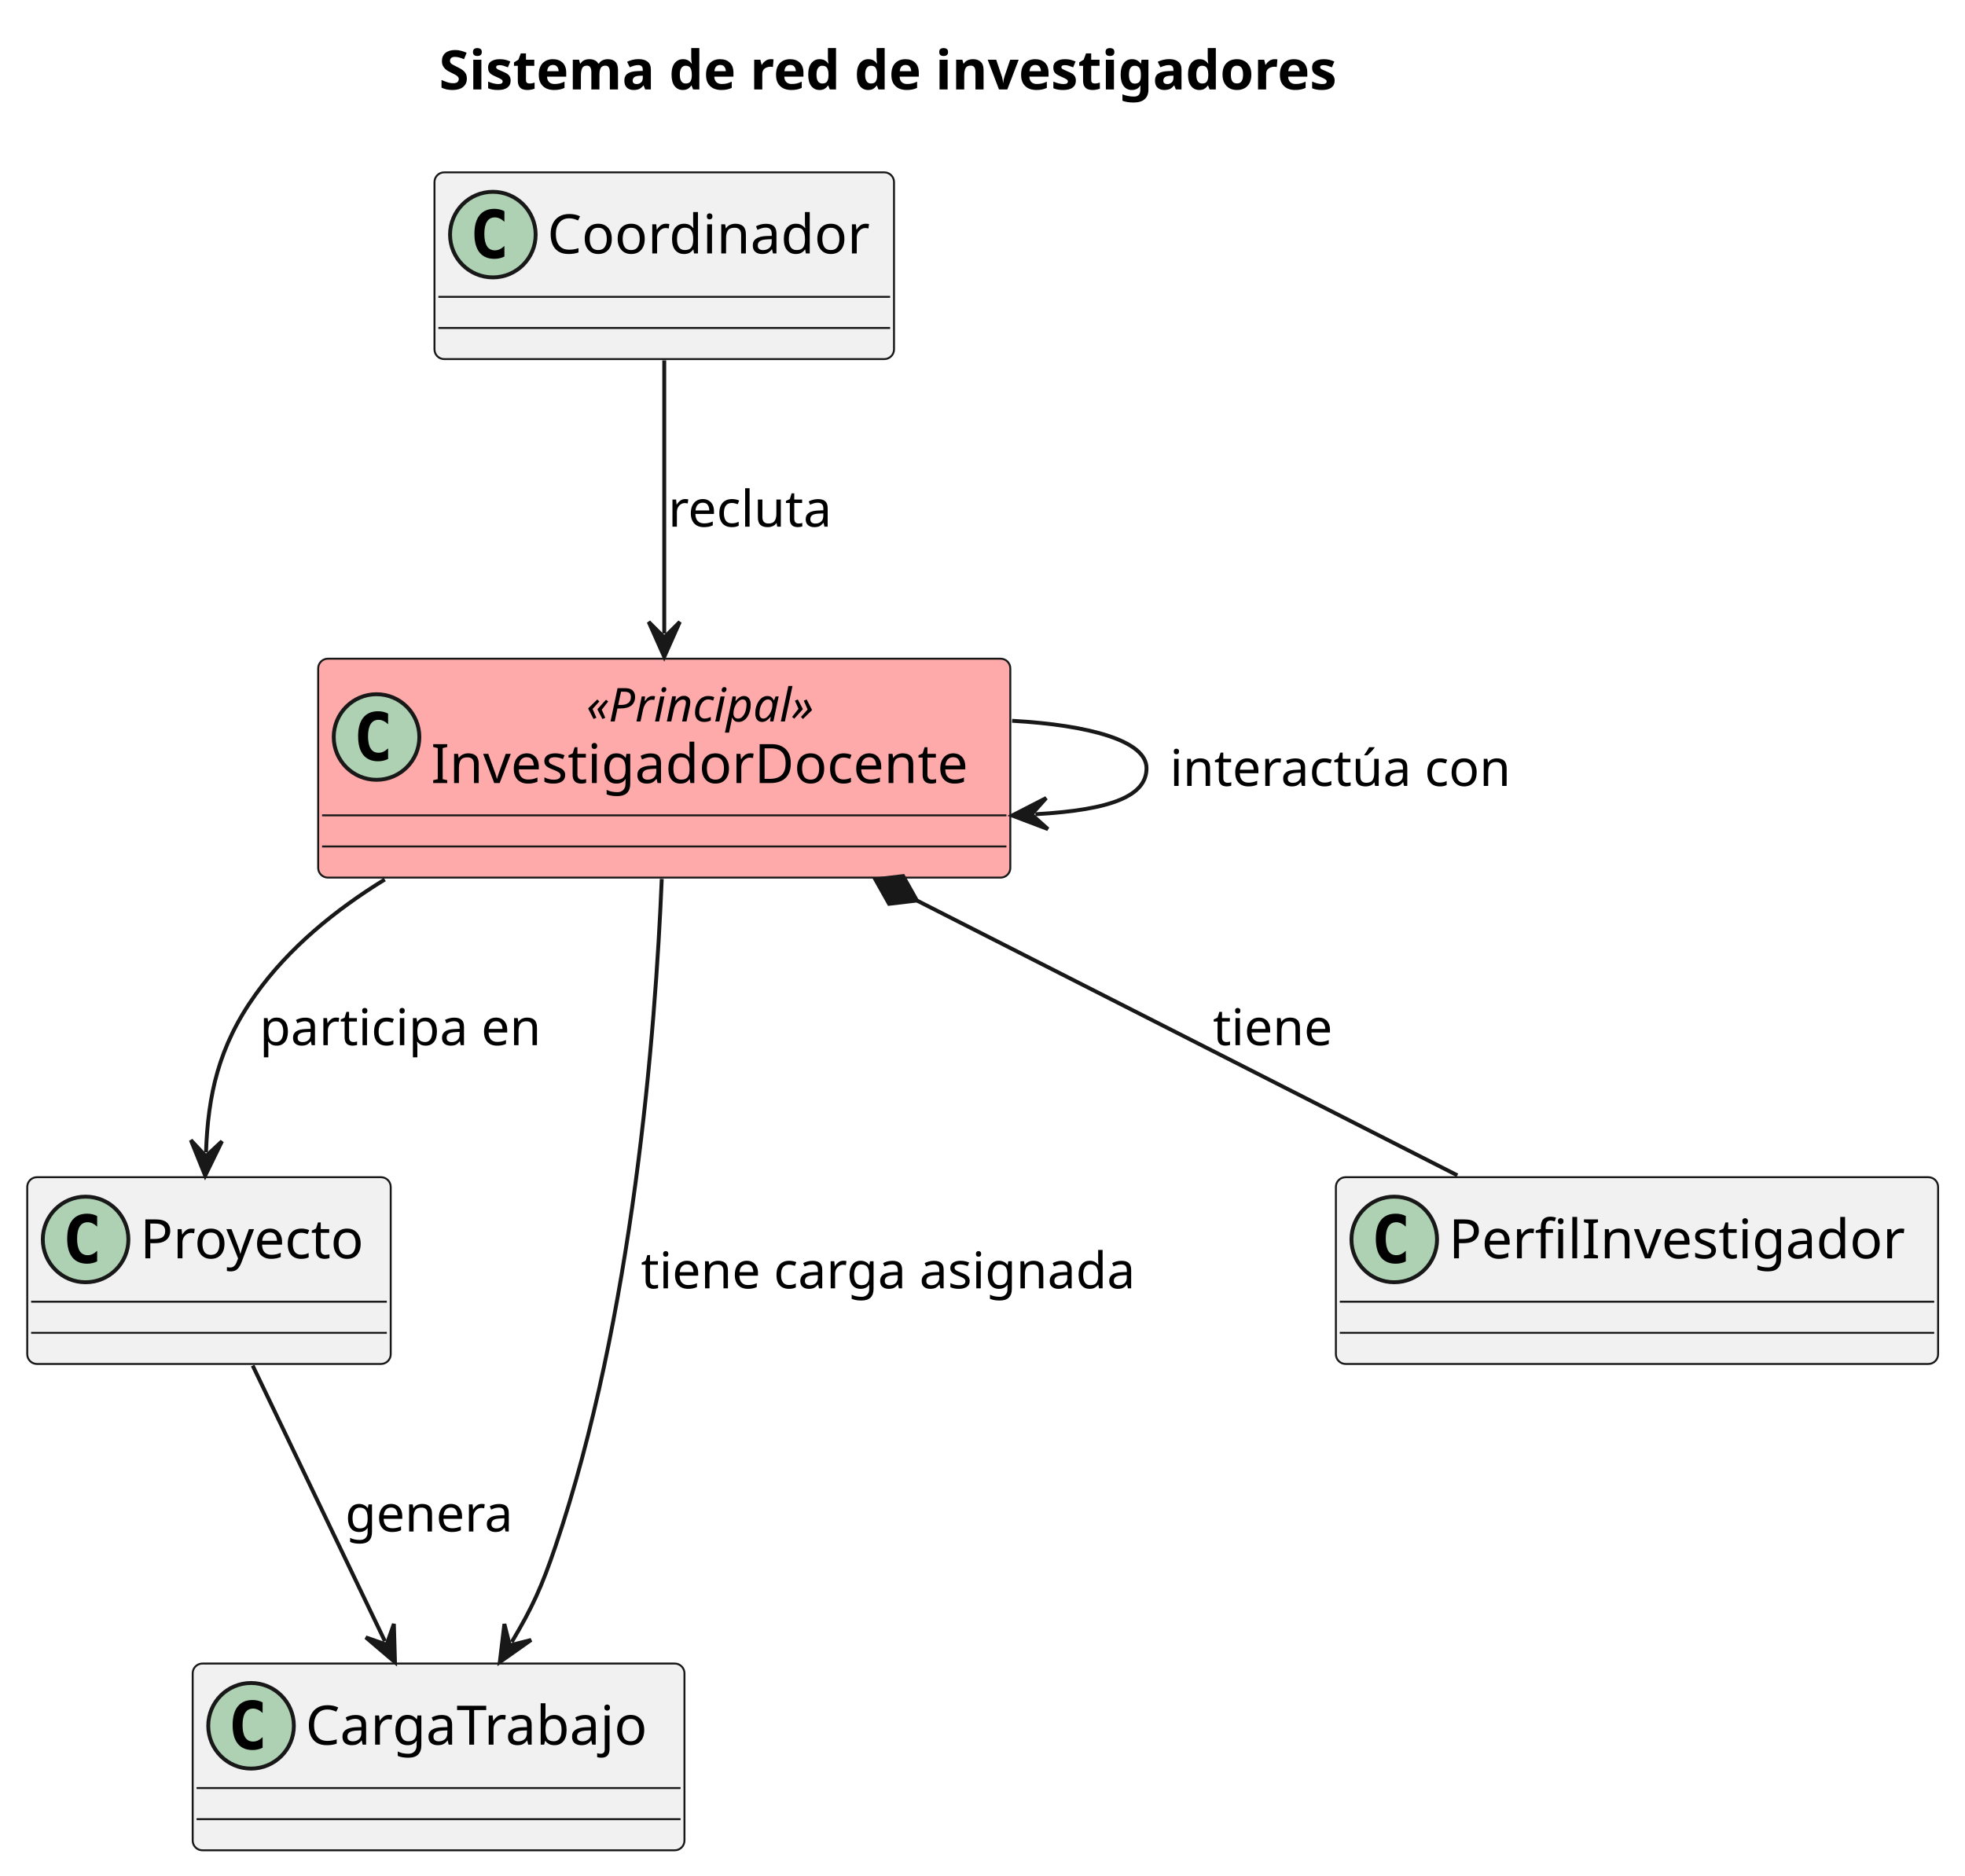
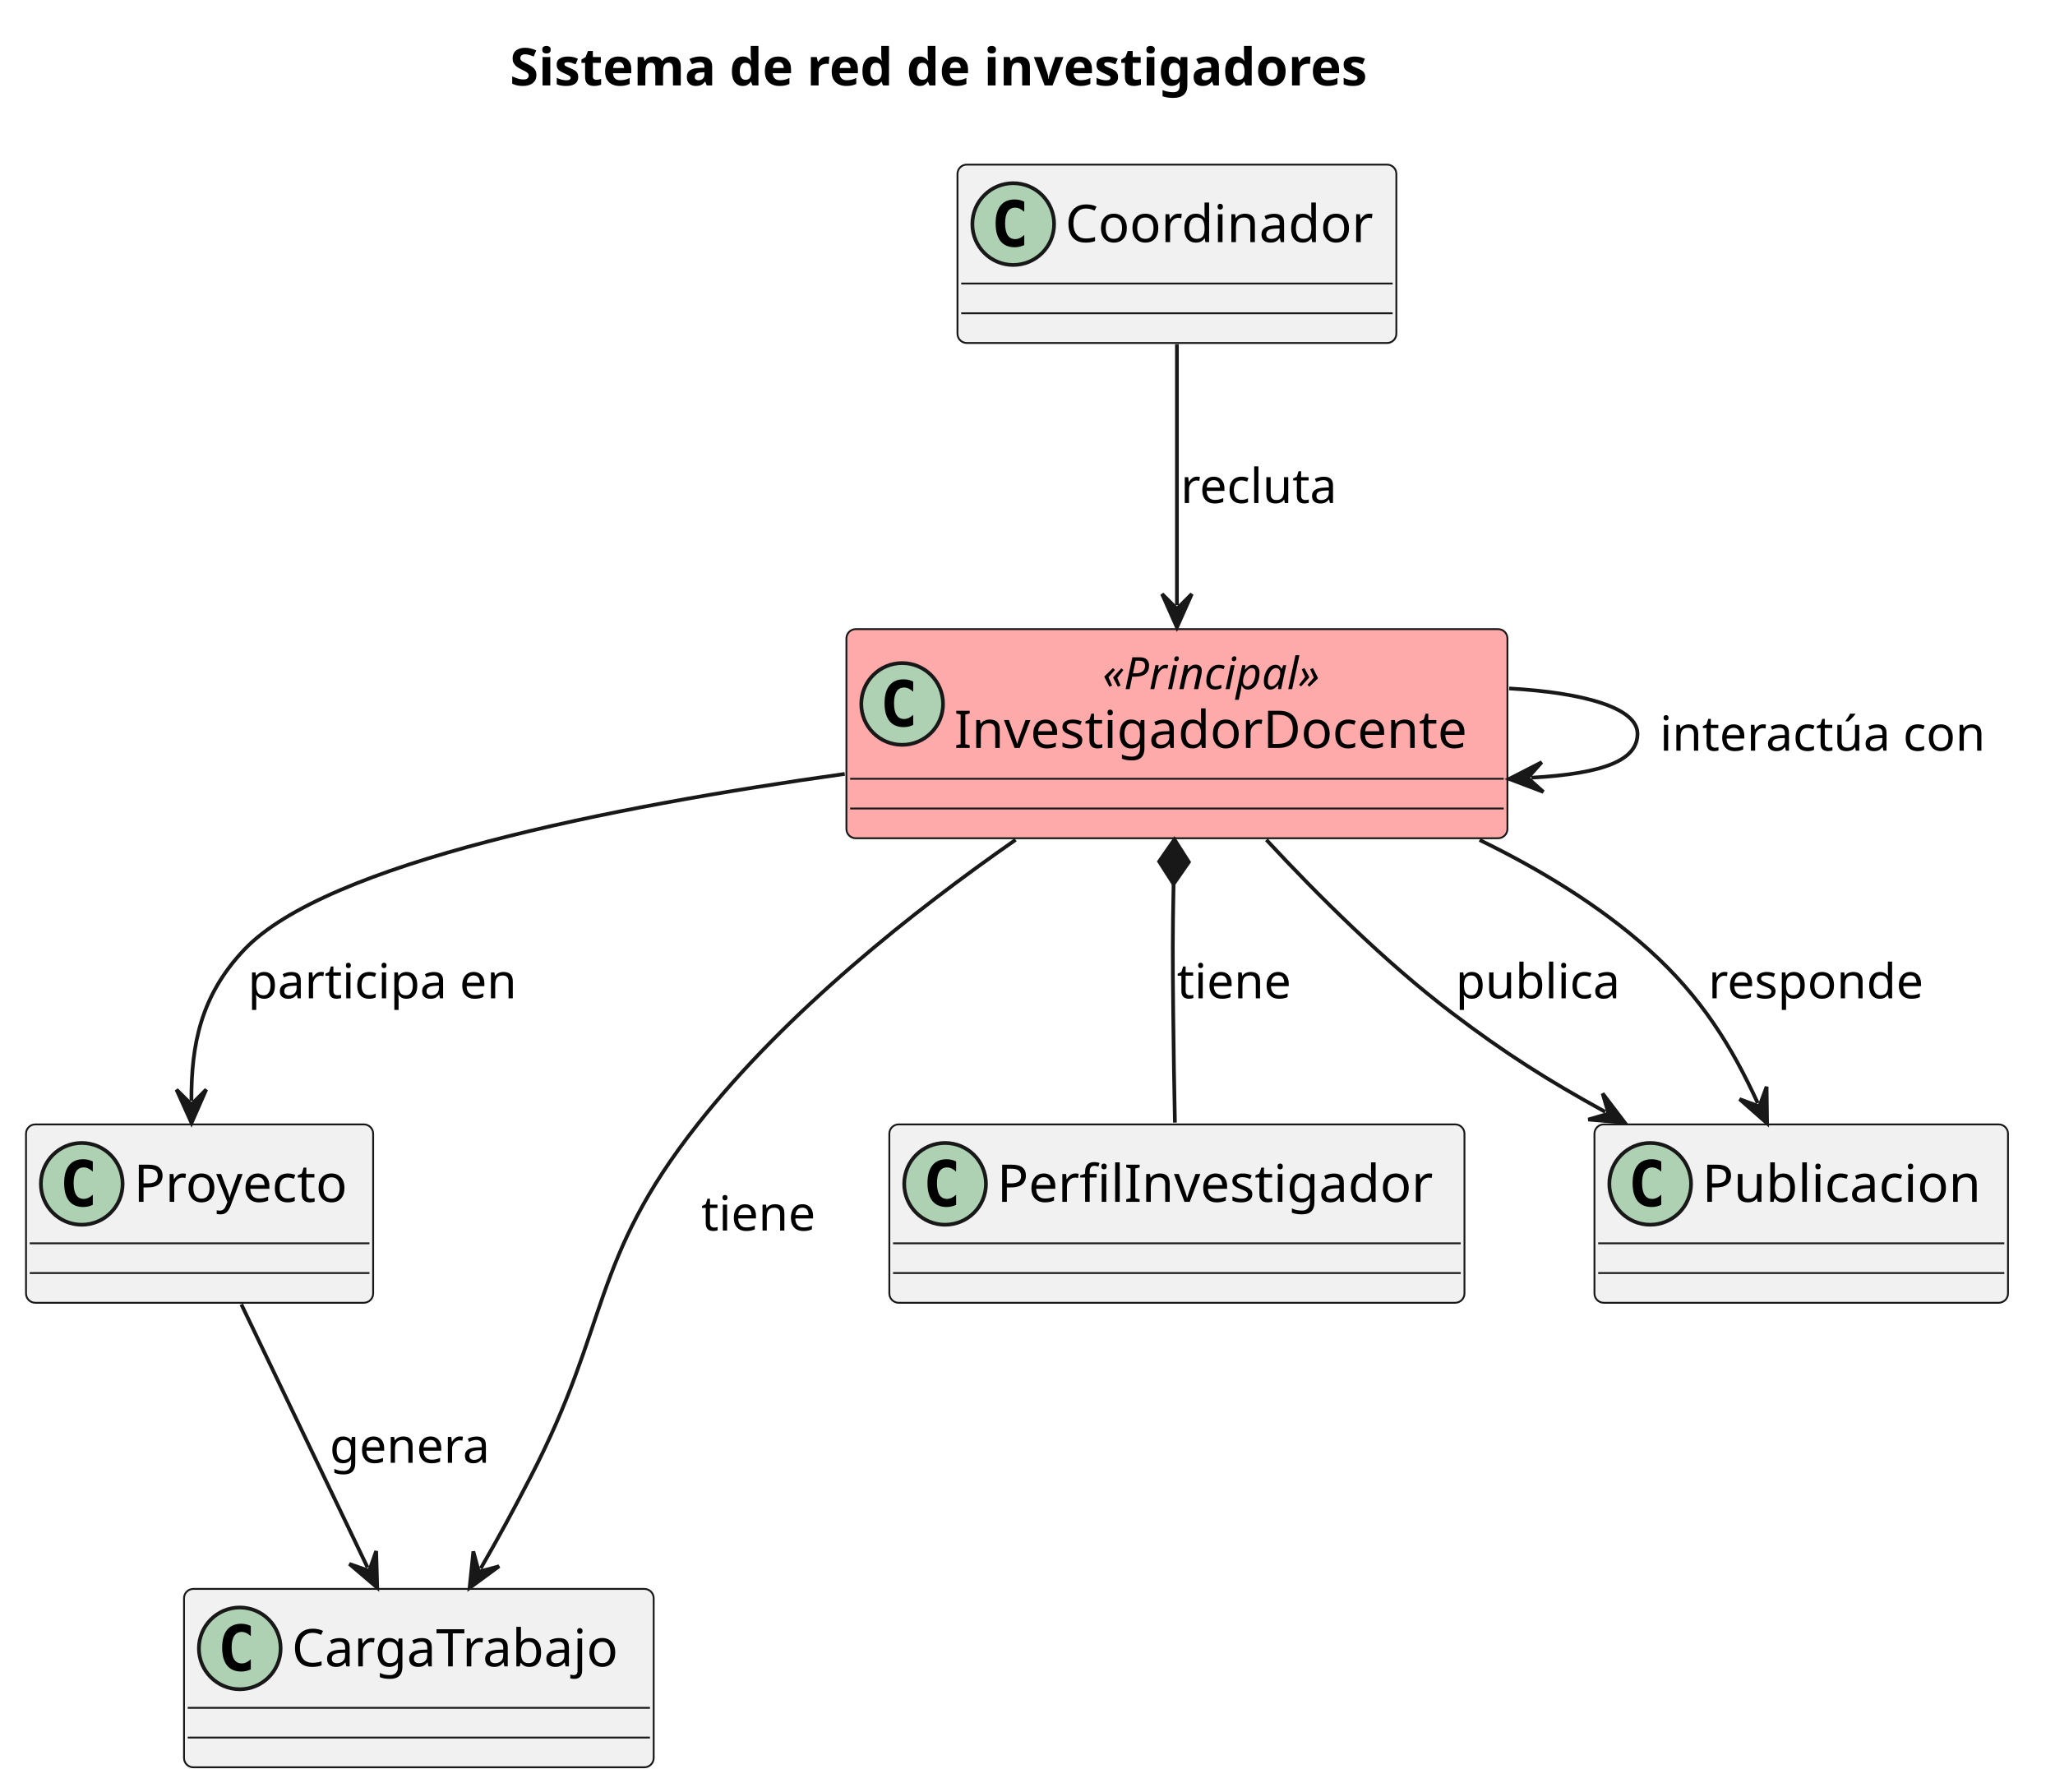
- <svg xmlns="http://www.w3.org/2000/svg" contentStyleType="text/css" data-diagram-type="CLASS" height="482px" preserveAspectRatio="none" style="width:505px;height:482px;background:#FFFFFF;" version="1.1" viewBox="0 0 505 482" width="505px" zoomAndPan="magnify">
+ <svg xmlns="http://www.w3.org/2000/svg" contentStyleType="text/css" data-diagram-type="CLASS" height="482px" preserveAspectRatio="none" style="width:553px;height:482px;background:#FFFFFF;" version="1.1" viewBox="0 0 553 482" width="553px" zoomAndPan="magnify">
  <defs />
  <g>
    <g class="title" data-source-line="1">
-       <text fill="#000000" font-family="sans-serif" font-size="14" font-weight="bold" lengthAdjust="spacing" textLength="265.44" x="112.824" y="22.995">Sistema de red de investigadores</text>
+       <text fill="#000000" font-family="sans-serif" font-size="14" font-weight="bold" lengthAdjust="spacing" textLength="265.44" x="137.195" y="22.995">Sistema de red de investigadores</text>
    </g>
    <g class="entity" data-entity="InvestigadorDocente" data-source-line="3" data-uid="ent0002" id="entity_InvestigadorDocente">
-       <rect fill="#FFAAAA" height="56.266" rx="2.5" ry="2.5" style="stroke:#181818;stroke-width:0.5;" width="177.879" x="81.77" y="169.297" />
-       <ellipse cx="96.77" cy="189.43" fill="#ADD1B2" rx="11" ry="11" style="stroke:#181818;stroke-width:1;" />
-       <path d="M99.739,195.07 Q99.161,195.367 98.52,195.508 Q97.879,195.664 97.176,195.664 Q94.676,195.664 93.348,194.023 Q92.036,192.367 92.036,189.242 Q92.036,186.117 93.348,184.461 Q94.676,182.805 97.176,182.805 Q97.879,182.805 98.52,182.961 Q99.176,183.117 99.739,183.414 L99.739,186.133 Q99.114,185.555 98.52,185.289 Q97.926,185.008 97.301,185.008 Q95.957,185.008 95.27,186.086 Q94.582,187.148 94.582,189.242 Q94.582,191.336 95.27,192.414 Q95.957,193.477 97.301,193.477 Q97.926,193.477 98.52,193.211 Q99.114,192.93 99.739,192.352 L99.739,195.07 Z " fill="#000000" />
-       <text fill="#000000" font-family="sans-serif" font-size="12" font-style="italic" lengthAdjust="spacing" textLength="66.029" x="150.695" y="185.435">«Principal»</text>
-       <text fill="#000000" font-family="sans-serif" font-size="14" lengthAdjust="spacing" textLength="145.879" x="110.77" y="201.261">InvestigadorDocente</text>
-       <line style="stroke:#181818;stroke-width:0.5;" x1="82.77" x2="258.649" y1="209.562" y2="209.562" />
-       <line style="stroke:#181818;stroke-width:0.5;" x1="82.77" x2="258.649" y1="217.562" y2="217.562" />
+       <rect fill="#FFAAAA" height="56.266" rx="2.5" ry="2.5" style="stroke:#181818;stroke-width:0.5;" width="177.879" x="227.77" y="169.297" />
+       <ellipse cx="242.77" cy="189.43" fill="#ADD1B2" rx="11" ry="11" style="stroke:#181818;stroke-width:1;" />
+       <path d="M245.739,195.07 Q245.161,195.367 244.52,195.508 Q243.879,195.664 243.176,195.664 Q240.676,195.664 239.348,194.023 Q238.036,192.367 238.036,189.242 Q238.036,186.117 239.348,184.461 Q240.676,182.805 243.176,182.805 Q243.879,182.805 244.52,182.961 Q245.176,183.117 245.739,183.414 L245.739,186.133 Q245.114,185.555 244.52,185.289 Q243.926,185.008 243.301,185.008 Q241.958,185.008 241.27,186.086 Q240.583,187.148 240.583,189.242 Q240.583,191.336 241.27,192.414 Q241.958,193.477 243.301,193.477 Q243.926,193.477 244.52,193.211 Q245.114,192.93 245.739,192.352 L245.739,195.07 Z " fill="#000000" />
+       <text fill="#000000" font-family="sans-serif" font-size="12" font-style="italic" lengthAdjust="spacing" textLength="66.029" x="296.695" y="185.435">«Principal»</text>
+       <text fill="#000000" font-family="sans-serif" font-size="14" lengthAdjust="spacing" textLength="145.879" x="256.77" y="201.261">InvestigadorDocente</text>
+       <line style="stroke:#181818;stroke-width:0.5;" x1="228.77" x2="404.649" y1="209.562" y2="209.562" />
+       <line style="stroke:#181818;stroke-width:0.5;" x1="228.77" x2="404.649" y1="217.562" y2="217.562" />
    </g>
    <g class="entity" data-entity="Proyecto" data-source-line="6" data-uid="ent0003" id="entity_Proyecto">
      <rect fill="#F1F1F1" height="48" rx="2.5" ry="2.5" style="stroke:#181818;stroke-width:0.5;" width="93.414" x="7" y="302.567" />
      <ellipse cx="22" cy="318.567" fill="#ADD1B2" rx="11" ry="11" style="stroke:#181818;stroke-width:1;" />
      <path d="M24.969,324.207 Q24.391,324.504 23.75,324.645 Q23.109,324.801 22.406,324.801 Q19.906,324.801 18.578,323.161 Q17.266,321.504 17.266,318.379 Q17.266,315.254 18.578,313.598 Q19.906,311.942 22.406,311.942 Q23.109,311.942 23.75,312.098 Q24.406,312.254 24.969,312.551 L24.969,315.27 Q24.344,314.692 23.75,314.426 Q23.156,314.145 22.531,314.145 Q21.188,314.145 20.5,315.223 Q19.812,316.286 19.812,318.379 Q19.812,320.473 20.5,321.551 Q21.188,322.614 22.531,322.614 Q23.156,322.614 23.75,322.348 Q24.344,322.067 24.969,321.489 L24.969,324.207 Z " fill="#000000" />
      <text fill="#000000" font-family="sans-serif" font-size="14" lengthAdjust="spacing" textLength="61.414" x="36" y="323.414">Proyecto</text>
      <line style="stroke:#181818;stroke-width:0.5;" x1="8" x2="99.414" y1="334.567" y2="334.567" />
      <line style="stroke:#181818;stroke-width:0.5;" x1="8" x2="99.414" y1="342.567" y2="342.567" />
    </g>
    <g class="entity" data-entity="Coordinador" data-source-line="9" data-uid="ent0004" id="entity_Coordinador">
-       <rect fill="#F1F1F1" height="48" rx="2.5" ry="2.5" style="stroke:#181818;stroke-width:0.5;" width="118.099" x="111.66" y="44.297" />
-       <ellipse cx="126.66" cy="60.297" fill="#ADD1B2" rx="11" ry="11" style="stroke:#181818;stroke-width:1;" />
-       <path d="M129.629,65.938 Q129.051,66.234 128.41,66.375 Q127.769,66.531 127.066,66.531 Q124.566,66.531 123.238,64.891 Q121.926,63.234 121.926,60.109 Q121.926,56.984 123.238,55.328 Q124.566,53.672 127.066,53.672 Q127.769,53.672 128.41,53.828 Q129.066,53.984 129.629,54.281 L129.629,57 Q129.004,56.422 128.41,56.156 Q127.816,55.875 127.191,55.875 Q125.847,55.875 125.16,56.953 Q124.472,58.016 124.472,60.109 Q124.472,62.203 125.16,63.281 Q125.847,64.344 127.191,64.344 Q127.816,64.344 128.41,64.078 Q129.004,63.797 129.629,63.219 L129.629,65.938 Z " fill="#000000" />
-       <text fill="#000000" font-family="sans-serif" font-size="14" lengthAdjust="spacing" textLength="86.099" x="140.66" y="65.144">Coordinador</text>
-       <line style="stroke:#181818;stroke-width:0.5;" x1="112.66" x2="228.759" y1="76.297" y2="76.297" />
-       <line style="stroke:#181818;stroke-width:0.5;" x1="112.66" x2="228.759" y1="84.297" y2="84.297" />
+       <rect fill="#F1F1F1" height="48" rx="2.5" ry="2.5" style="stroke:#181818;stroke-width:0.5;" width="118.099" x="257.66" y="44.297" />
+       <ellipse cx="272.66" cy="60.297" fill="#ADD1B2" rx="11" ry="11" style="stroke:#181818;stroke-width:1;" />
+       <path d="M275.629,65.938 Q275.051,66.234 274.41,66.375 Q273.769,66.531 273.066,66.531 Q270.566,66.531 269.238,64.891 Q267.926,63.234 267.926,60.109 Q267.926,56.984 269.238,55.328 Q270.566,53.672 273.066,53.672 Q273.769,53.672 274.41,53.828 Q275.066,53.984 275.629,54.281 L275.629,57 Q275.004,56.422 274.41,56.156 Q273.816,55.875 273.191,55.875 Q271.848,55.875 271.16,56.953 Q270.473,58.016 270.473,60.109 Q270.473,62.203 271.16,63.281 Q271.848,64.344 273.191,64.344 Q273.816,64.344 274.41,64.078 Q275.004,63.797 275.629,63.219 L275.629,65.938 Z " fill="#000000" />
+       <text fill="#000000" font-family="sans-serif" font-size="14" lengthAdjust="spacing" textLength="86.099" x="286.66" y="65.144">Coordinador</text>
+       <line style="stroke:#181818;stroke-width:0.5;" x1="258.66" x2="374.759" y1="76.297" y2="76.297" />
+       <line style="stroke:#181818;stroke-width:0.5;" x1="258.66" x2="374.759" y1="84.297" y2="84.297" />
    </g>
    <g class="entity" data-entity="CargaTrabajo" data-source-line="12" data-uid="ent0005" id="entity_CargaTrabajo">
      <rect fill="#F1F1F1" height="48" rx="2.5" ry="2.5" style="stroke:#181818;stroke-width:0.5;" width="126.384" x="49.52" y="427.567" />
      <ellipse cx="64.52" cy="443.567" fill="#ADD1B2" rx="11" ry="11" style="stroke:#181818;stroke-width:1;" />
      <path d="M67.489,449.207 Q66.911,449.504 66.27,449.645 Q65.629,449.801 64.926,449.801 Q62.426,449.801 61.098,448.161 Q59.786,446.504 59.786,443.379 Q59.786,440.254 61.098,438.598 Q62.426,436.942 64.926,436.942 Q65.629,436.942 66.27,437.098 Q66.926,437.254 67.489,437.551 L67.489,440.27 Q66.864,439.692 66.27,439.426 Q65.676,439.145 65.051,439.145 Q63.708,439.145 63.02,440.223 Q62.333,441.286 62.333,443.379 Q62.333,445.473 63.02,446.551 Q63.708,447.614 65.051,447.614 Q65.676,447.614 66.27,447.348 Q66.864,447.067 67.489,446.489 L67.489,449.207 Z " fill="#000000" />
      <text fill="#000000" font-family="sans-serif" font-size="14" lengthAdjust="spacing" textLength="94.384" x="78.52" y="448.414">CargaTrabajo</text>
      <line style="stroke:#181818;stroke-width:0.5;" x1="50.52" x2="174.904" y1="459.567" y2="459.567" />
      <line style="stroke:#181818;stroke-width:0.5;" x1="50.52" x2="174.904" y1="467.567" y2="467.567" />
    </g>
    <g class="entity" data-entity="PerfilInvestigador" data-source-line="15" data-uid="ent0006" id="entity_PerfilInvestigador">
-       <rect fill="#F1F1F1" height="48" rx="2.5" ry="2.5" style="stroke:#181818;stroke-width:0.5;" width="154.767" x="343.32" y="302.567" />
-       <ellipse cx="358.32" cy="318.567" fill="#ADD1B2" rx="11" ry="11" style="stroke:#181818;stroke-width:1;" />
-       <path d="M361.289,324.207 Q360.711,324.504 360.07,324.645 Q359.429,324.801 358.726,324.801 Q356.226,324.801 354.898,323.161 Q353.586,321.504 353.586,318.379 Q353.586,315.254 354.898,313.598 Q356.226,311.942 358.726,311.942 Q359.429,311.942 360.07,312.098 Q360.726,312.254 361.289,312.551 L361.289,315.27 Q360.664,314.692 360.07,314.426 Q359.476,314.145 358.851,314.145 Q357.507,314.145 356.82,315.223 Q356.132,316.286 356.132,318.379 Q356.132,320.473 356.82,321.551 Q357.507,322.614 358.851,322.614 Q359.476,322.614 360.07,322.348 Q360.664,322.067 361.289,321.489 L361.289,324.207 Z " fill="#000000" />
-       <text fill="#000000" font-family="sans-serif" font-size="14" lengthAdjust="spacing" textLength="122.767" x="372.32" y="323.414">PerfilInvestigador</text>
-       <line style="stroke:#181818;stroke-width:0.5;" x1="344.32" x2="497.087" y1="334.567" y2="334.567" />
-       <line style="stroke:#181818;stroke-width:0.5;" x1="344.32" x2="497.087" y1="342.567" y2="342.567" />
+       <rect fill="#F1F1F1" height="48" rx="2.5" ry="2.5" style="stroke:#181818;stroke-width:0.5;" width="154.767" x="239.32" y="302.567" />
+       <ellipse cx="254.32" cy="318.567" fill="#ADD1B2" rx="11" ry="11" style="stroke:#181818;stroke-width:1;" />
+       <path d="M257.289,324.207 Q256.711,324.504 256.07,324.645 Q255.429,324.801 254.726,324.801 Q252.226,324.801 250.898,323.161 Q249.586,321.504 249.586,318.379 Q249.586,315.254 250.898,313.598 Q252.226,311.942 254.726,311.942 Q255.429,311.942 256.07,312.098 Q256.726,312.254 257.289,312.551 L257.289,315.27 Q256.664,314.692 256.07,314.426 Q255.476,314.145 254.851,314.145 Q253.507,314.145 252.82,315.223 Q252.132,316.286 252.132,318.379 Q252.132,320.473 252.82,321.551 Q253.507,322.614 254.851,322.614 Q255.476,322.614 256.07,322.348 Q256.664,322.067 257.289,321.489 L257.289,324.207 Z " fill="#000000" />
+       <text fill="#000000" font-family="sans-serif" font-size="14" lengthAdjust="spacing" textLength="122.767" x="268.32" y="323.414">PerfilInvestigador</text>
+       <line style="stroke:#181818;stroke-width:0.5;" x1="240.32" x2="393.087" y1="334.567" y2="334.567" />
+       <line style="stroke:#181818;stroke-width:0.5;" x1="240.32" x2="393.087" y1="342.567" y2="342.567" />
    </g>
-     <g class="link" data-entity-1="InvestigadorDocente" data-entity-2="Proyecto" data-source-line="19" data-uid="lnk7" id="link_InvestigadorDocente_Proyecto">
-       <path codeLine="19" d="M98.89,226.047 C86.18,233.857 74.28,243.587 65.71,255.567 C56.09,269.007 53.463,281.561 52.943,296.181" fill="none" id="InvestigadorDocente-to-Proyecto" style="stroke:#181818;stroke-width:1;" />
-       <polygon fill="#181818" points="52.73,302.177,57.047,293.325,52.908,297.18,49.052,293.04,52.73,302.177" style="stroke:#181818;stroke-width:1;" />
+     <g class="entity" data-entity="Publicacion" data-source-line="18" data-uid="ent0007" id="entity_Publicacion">
+       <rect fill="#F1F1F1" height="48" rx="2.5" ry="2.5" style="stroke:#181818;stroke-width:0.5;" width="111.283" x="429.07" y="302.567" />
+       <ellipse cx="444.07" cy="318.567" fill="#ADD1B2" rx="11" ry="11" style="stroke:#181818;stroke-width:1;" />
+       <path d="M447.039,324.207 Q446.461,324.504 445.82,324.645 Q445.179,324.801 444.476,324.801 Q441.976,324.801 440.648,323.161 Q439.336,321.504 439.336,318.379 Q439.336,315.254 440.648,313.598 Q441.976,311.942 444.476,311.942 Q445.179,311.942 445.82,312.098 Q446.476,312.254 447.039,312.551 L447.039,315.27 Q446.414,314.692 445.82,314.426 Q445.226,314.145 444.601,314.145 Q443.257,314.145 442.57,315.223 Q441.882,316.286 441.882,318.379 Q441.882,320.473 442.57,321.551 Q443.257,322.614 444.601,322.614 Q445.226,322.614 445.82,322.348 Q446.414,322.067 447.039,321.489 L447.039,324.207 Z " fill="#000000" />
+       <text fill="#000000" font-family="sans-serif" font-size="14" lengthAdjust="spacing" textLength="79.283" x="458.07" y="323.414">Publicacion</text>
+       <line style="stroke:#181818;stroke-width:0.5;" x1="430.07" x2="539.353" y1="334.567" y2="334.567" />
+       <line style="stroke:#181818;stroke-width:0.5;" x1="430.07" x2="539.353" y1="342.567" y2="342.567" />
+     </g>
+     <g class="link" data-entity-1="InvestigadorDocente" data-entity-2="Proyecto" data-link-type="dependency" data-source-line="22" data-uid="lnk8" id="link_InvestigadorDocente_Proyecto">
+       <path codeLine="22" d="M227.32,208.257 C164.49,217.047 87.84,232.207 65.71,255.567 C54.09,267.827 51.442,281.017 51.512,296.197" fill="none" id="InvestigadorDocente-to-Proyecto" style="stroke:#181818;stroke-width:1;" />
+       <polygon fill="#181818" points="51.54,302.197,55.498,293.178,51.517,297.197,47.498,293.215,51.54,302.197" style="stroke:#181818;stroke-width:1;" />
      <text fill="#000000" font-family="sans-serif" font-size="13" lengthAdjust="spacing" textLength="77.619" x="66.71" y="268.634">participa en</text>
    </g>
-     <g class="link" data-entity-1="InvestigadorDocente" data-entity-2="CargaTrabajo" data-source-line="20" data-uid="lnk8" id="link_InvestigadorDocente_CargaTrabajo">
-       <path codeLine="20" d="M170.07,225.907 C168.45,265.027 162.75,338.557 142.71,397.567 C139.24,407.777 136.843,413.114 131.523,422.034" fill="none" id="InvestigadorDocente-to-CargaTrabajo" style="stroke:#181818;stroke-width:1;" />
-       <polygon fill="#181818" points="128.45,427.187,136.495,421.506,131.011,422.893,129.625,417.408,128.45,427.187" style="stroke:#181818;stroke-width:1;" />
-       <text fill="#000000" font-family="sans-serif" font-size="13" lengthAdjust="spacing" textLength="136.913" x="164.71" y="331.134">tiene carga asignada</text>
+     <g class="link" data-entity-1="InvestigadorDocente" data-entity-2="CargaTrabajo" data-link-type="dependency" data-source-line="23" data-uid="lnk9" id="link_InvestigadorDocente_CargaTrabajo">
+       <path codeLine="23" d="M273.3,225.987 C246.05,244.957 211.66,272.157 187.71,302.567 C158.8,339.277 164.23,356.097 142.71,397.567 C137.59,407.417 134.613,412.901 129.353,422.081" fill="none" id="InvestigadorDocente-to-CargaTrabajo" style="stroke:#181818;stroke-width:1;" />
+       <polygon fill="#181818" points="126.37,427.287,134.315,421.467,128.856,422.949,127.374,417.489,126.37,427.287" style="stroke:#181818;stroke-width:1;" />
+       <text fill="#000000" font-family="sans-serif" font-size="13" lengthAdjust="spacing" textLength="32.944" x="188.71" y="331.134">tiene</text>
    </g>
-     <g class="link" data-entity-1="InvestigadorDocente" data-entity-2="PerfilInvestigador" data-source-line="21" data-uid="lnk9" id="link_InvestigadorDocente_PerfilInvestigador">
-       <path codeLine="21" d="M235.646,231.457 C280.316,254.177 332.25,280.577 374.54,302.087" fill="none" id="InvestigadorDocente-backto-PerfilInvestigador" style="stroke:#181818;stroke-width:1;" />
-       <polygon fill="#181818" points="224.95,226.017,228.485,232.302,235.646,231.457,232.111,225.172,224.95,226.017" style="stroke:#181818;stroke-width:1;" />
-       <text fill="#000000" font-family="sans-serif" font-size="13" lengthAdjust="spacing" textLength="32.944" x="311.71" y="268.634">tiene</text>
+     <g class="link" data-entity-1="InvestigadorDocente" data-entity-2="PerfilInvestigador" data-link-type="composition" data-source-line="24" data-uid="lnk10" id="link_InvestigadorDocente_PerfilInvestigador">
+       <path codeLine="24" d="M315.808,237.895 C315.538,251.865 315.56,257.117 315.71,272.567 C315.8,282.227 315.98,292.887 316.17,302.087" fill="none" id="InvestigadorDocente-backto-PerfilInvestigador" style="stroke:#181818;stroke-width:1;" />
+       <polygon fill="#181818" points="316.04,225.897,311.925,231.819,315.808,237.895,319.923,231.973,316.04,225.897" style="stroke:#181818;stroke-width:1;" />
+       <text fill="#000000" font-family="sans-serif" font-size="13" lengthAdjust="spacing" textLength="32.944" x="316.71" y="268.634">tiene</text>
    </g>
-     <g class="link" data-entity-1="InvestigadorDocente" data-entity-2="InvestigadorDocente" data-source-line="22" data-uid="lnk10" id="link_InvestigadorDocente_InvestigadorDocente">
-       <path codeLine="22" d="M260.11,185.257 C280.08,186.377 294.65,190.437 294.65,197.437 C294.65,204.427 286.071,208.151 266.101,209.271" fill="none" id="InvestigadorDocente-to-InvestigadorDocente" style="stroke:#181818;stroke-width:1;" />
-       <polygon fill="#181818" points="260.11,209.607,269.32,213.097,265.102,209.327,268.872,205.109,260.11,209.607" style="stroke:#181818;stroke-width:1;" />
-       <text fill="#000000" font-family="sans-serif" font-size="13" lengthAdjust="spacing" textLength="94.18" x="300.65" y="202.004">interactúa con</text>
+     <g class="link" data-entity-1="InvestigadorDocente" data-entity-2="InvestigadorDocente" data-link-type="dependency" data-source-line="25" data-uid="lnk11" id="link_InvestigadorDocente_InvestigadorDocente">
+       <path codeLine="25" d="M406.11,185.257 C426.08,186.377 440.65,190.437 440.65,197.437 C440.65,204.427 432.071,208.151 412.101,209.271" fill="none" id="InvestigadorDocente-to-InvestigadorDocente" style="stroke:#181818;stroke-width:1;" />
+       <polygon fill="#181818" points="406.11,209.607,415.32,213.097,411.102,209.327,414.872,205.109,406.11,209.607" style="stroke:#181818;stroke-width:1;" />
+       <text fill="#000000" font-family="sans-serif" font-size="13" lengthAdjust="spacing" textLength="94.18" x="446.65" y="202.004">interactúa con</text>
    </g>
-     <g class="link" data-entity-1="Proyecto" data-entity-2="CargaTrabajo" data-source-line="24" data-uid="lnk11" id="link_Proyecto_CargaTrabajo">
-       <path codeLine="24" d="M64.94,350.987 C75.44,372.877 88.436,399.957 98.916,421.817" fill="none" id="Proyecto-to-CargaTrabajo" style="stroke:#181818;stroke-width:1;" />
+     <g class="link" data-entity-1="InvestigadorDocente" data-entity-2="Publicacion" data-link-type="dependency" data-source-line="26" data-uid="lnk12" id="link_InvestigadorDocente_Publicacion">
+       <path codeLine="26" d="M340.79,225.997 C354.54,240.817 372.61,258.817 390.71,272.567 C405.03,283.447 416.571,290.738 431.971,299.198" fill="none" id="InvestigadorDocente-to-Publicacion" style="stroke:#181818;stroke-width:1;" />
+       <polygon fill="#181818" points="437.23,302.087,431.268,294.248,432.848,299.68,427.416,301.259,437.23,302.087" style="stroke:#181818;stroke-width:1;" />
+       <text fill="#000000" font-family="sans-serif" font-size="13" lengthAdjust="spacing" textLength="47.081" x="391.71" y="268.634">publica</text>
+     </g>
+     <g class="link" data-entity-1="InvestigadorDocente" data-entity-2="Publicacion" data-link-type="dependency" data-source-line="27" data-uid="lnk13" id="link_InvestigadorDocente_Publicacion">
+       <path codeLine="27" d="M398.16,226.037 C414.39,233.927 430.49,243.697 443.71,255.567 C457.96,268.367 466.132,281.876 473.012,296.826" fill="none" id="InvestigadorDocente-to-Publicacion-1" style="stroke:#181818;stroke-width:1;" />
+       <polygon fill="#181818" points="475.52,302.277,475.391,292.429,473.43,297.735,468.124,295.773,475.52,302.277" style="stroke:#181818;stroke-width:1;" />
+       <text fill="#000000" font-family="sans-serif" font-size="13" lengthAdjust="spacing" textLength="60.81" x="459.71" y="268.634">responde</text>
+     </g>
+     <g class="link" data-entity-1="Proyecto" data-entity-2="CargaTrabajo" data-link-type="dependency" data-source-line="30" data-uid="lnk14" id="link_Proyecto_CargaTrabajo">
+       <path codeLine="30" d="M64.94,350.987 C75.44,372.877 88.436,399.957 98.916,421.817" fill="none" id="Proyecto-to-CargaTrabajo" style="stroke:#181818;stroke-width:1;" />
      <polygon fill="#181818" points="101.51,427.227,101.226,417.382,99.349,422.718,94.012,420.841,101.51,427.227" style="stroke:#181818;stroke-width:1;" />
      <text fill="#000000" font-family="sans-serif" font-size="13" lengthAdjust="spacing" textLength="45.798" x="88.71" y="393.634">genera</text>
    </g>
-     <g class="link" data-entity-1="Coordinador" data-entity-2="InvestigadorDocente" data-source-line="26" data-uid="lnk12" id="link_Coordinador_InvestigadorDocente">
-       <path codeLine="26" d="M170.71,92.617 C170.71,114.127 170.71,140.067 170.71,162.837" fill="none" id="Coordinador-to-InvestigadorDocente" style="stroke:#181818;stroke-width:1;" />
-       <polygon fill="#181818" points="170.71,168.837,174.71,159.837,170.71,163.837,166.71,159.837,170.71,168.837" style="stroke:#181818;stroke-width:1;" />
-       <text fill="#000000" font-family="sans-serif" font-size="13" lengthAdjust="spacing" textLength="45.405" x="171.71" y="135.364">recluta</text>
+     <g class="link" data-entity-1="Coordinador" data-entity-2="InvestigadorDocente" data-link-type="dependency" data-source-line="33" data-uid="lnk15" id="link_Coordinador_InvestigadorDocente">
+       <path codeLine="33" d="M316.71,92.617 C316.71,114.127 316.71,140.067 316.71,162.837" fill="none" id="Coordinador-to-InvestigadorDocente" style="stroke:#181818;stroke-width:1;" />
+       <polygon fill="#181818" points="316.71,168.837,320.71,159.837,316.71,163.837,312.71,159.837,316.71,168.837" style="stroke:#181818;stroke-width:1;" />
+       <text fill="#000000" font-family="sans-serif" font-size="13" lengthAdjust="spacing" textLength="45.405" x="317.71" y="135.364">recluta</text>
    </g>
  </g>
</svg>
